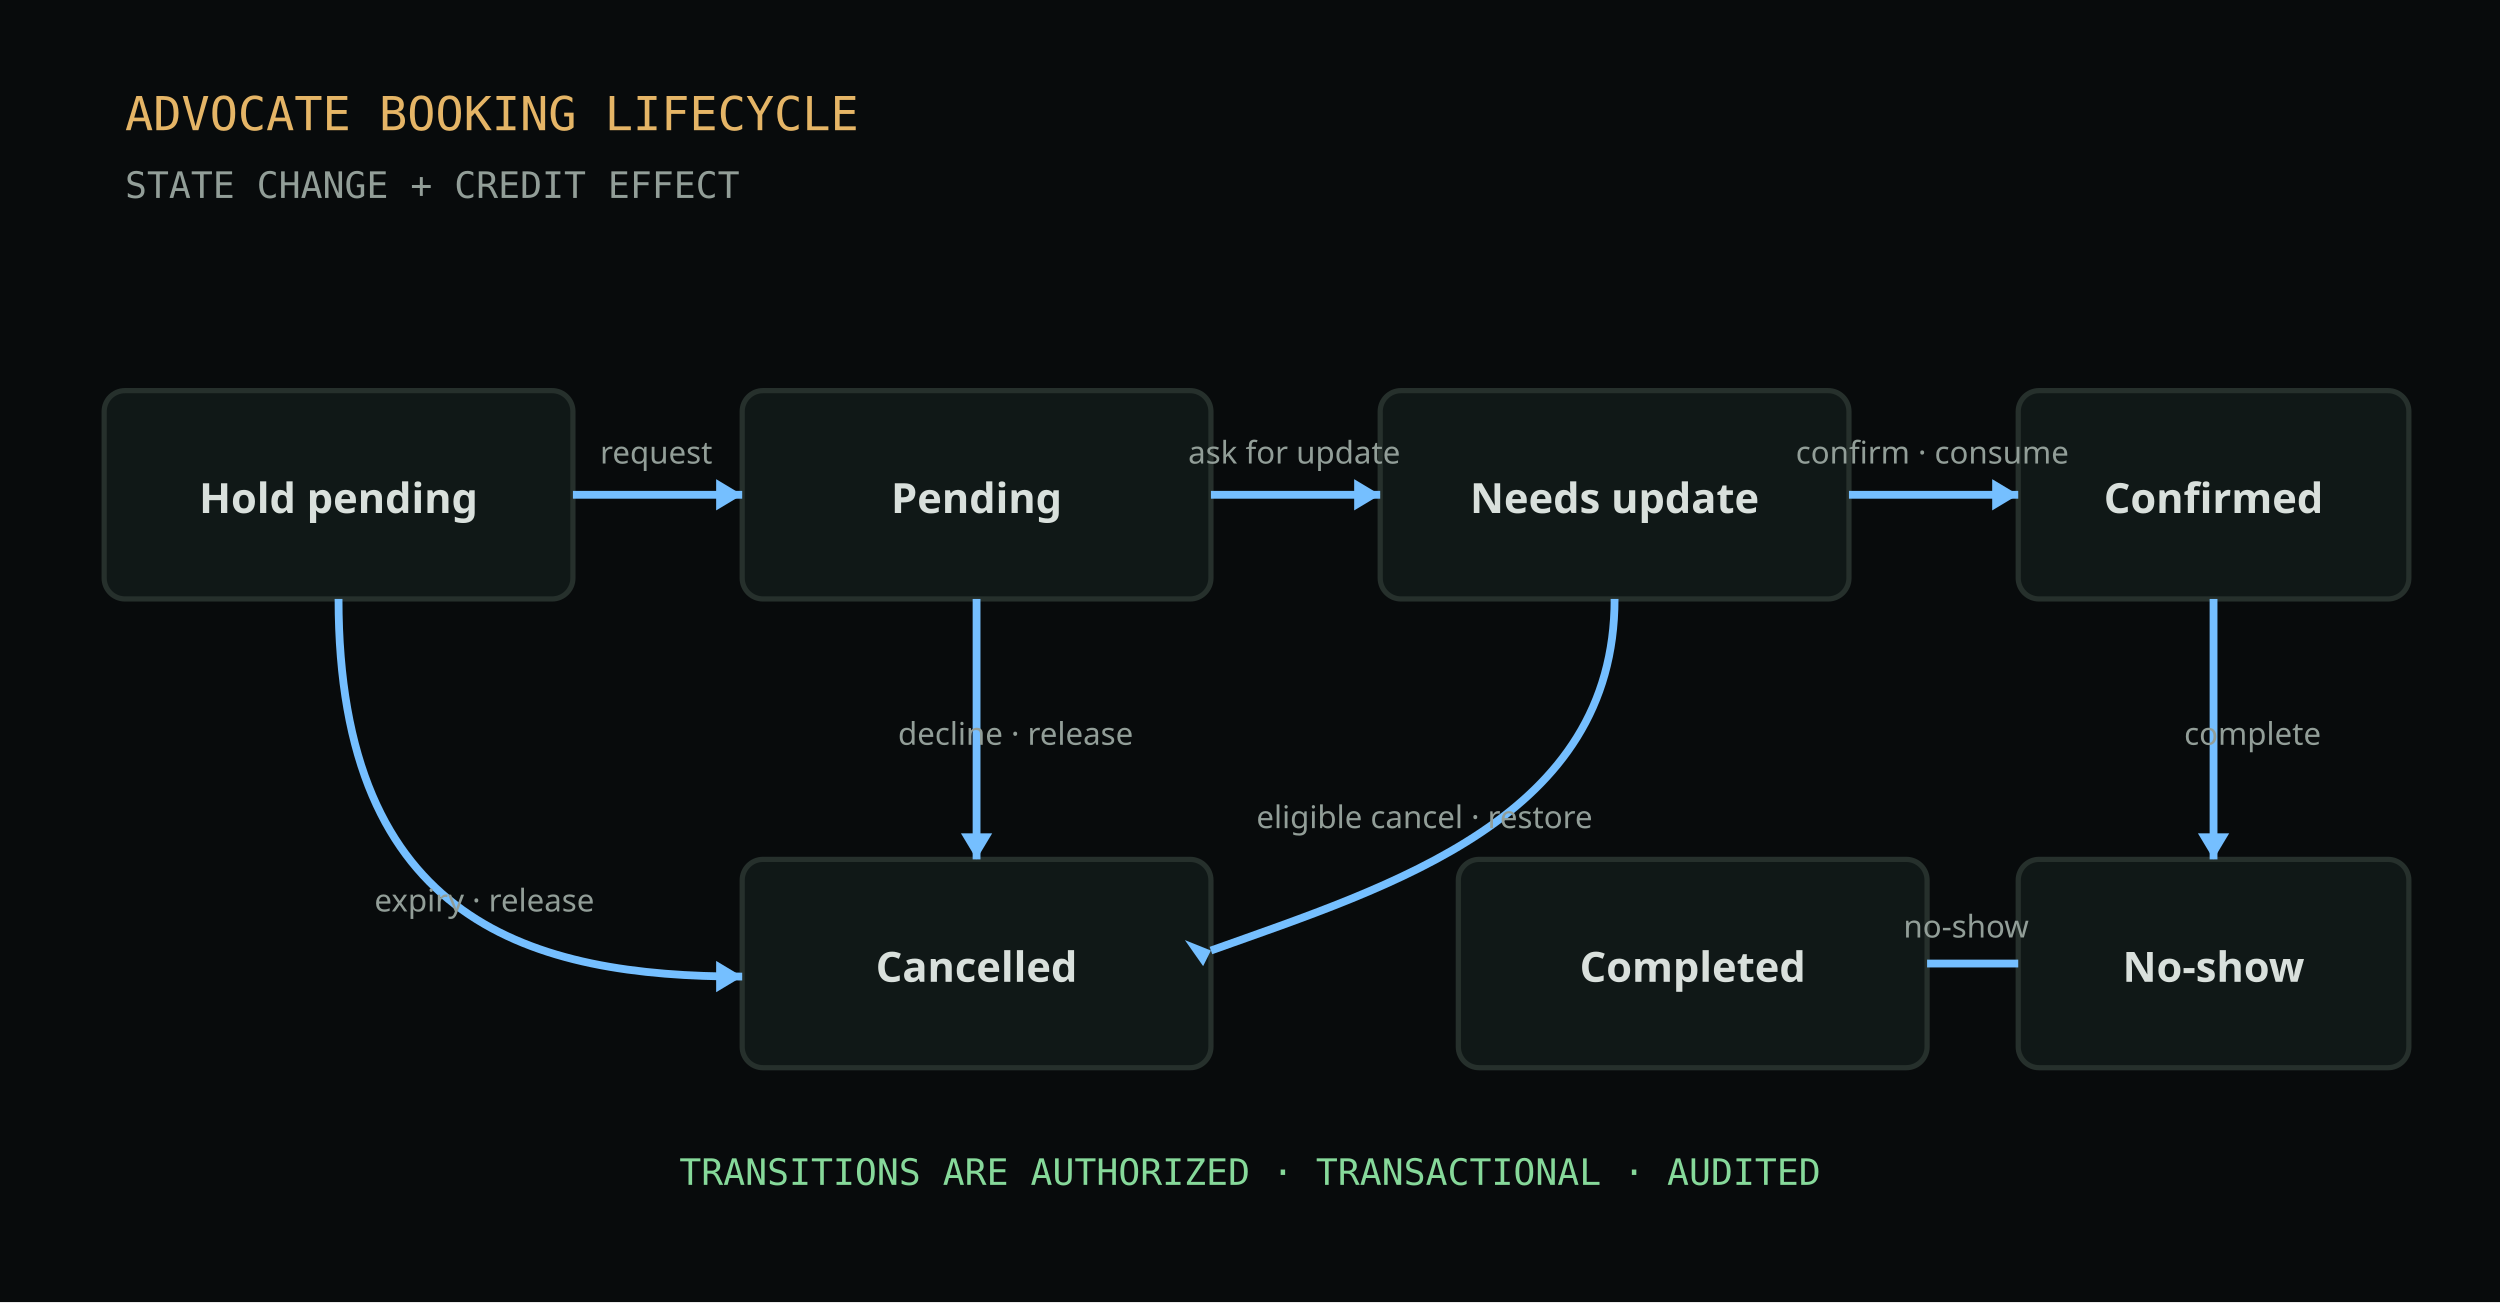
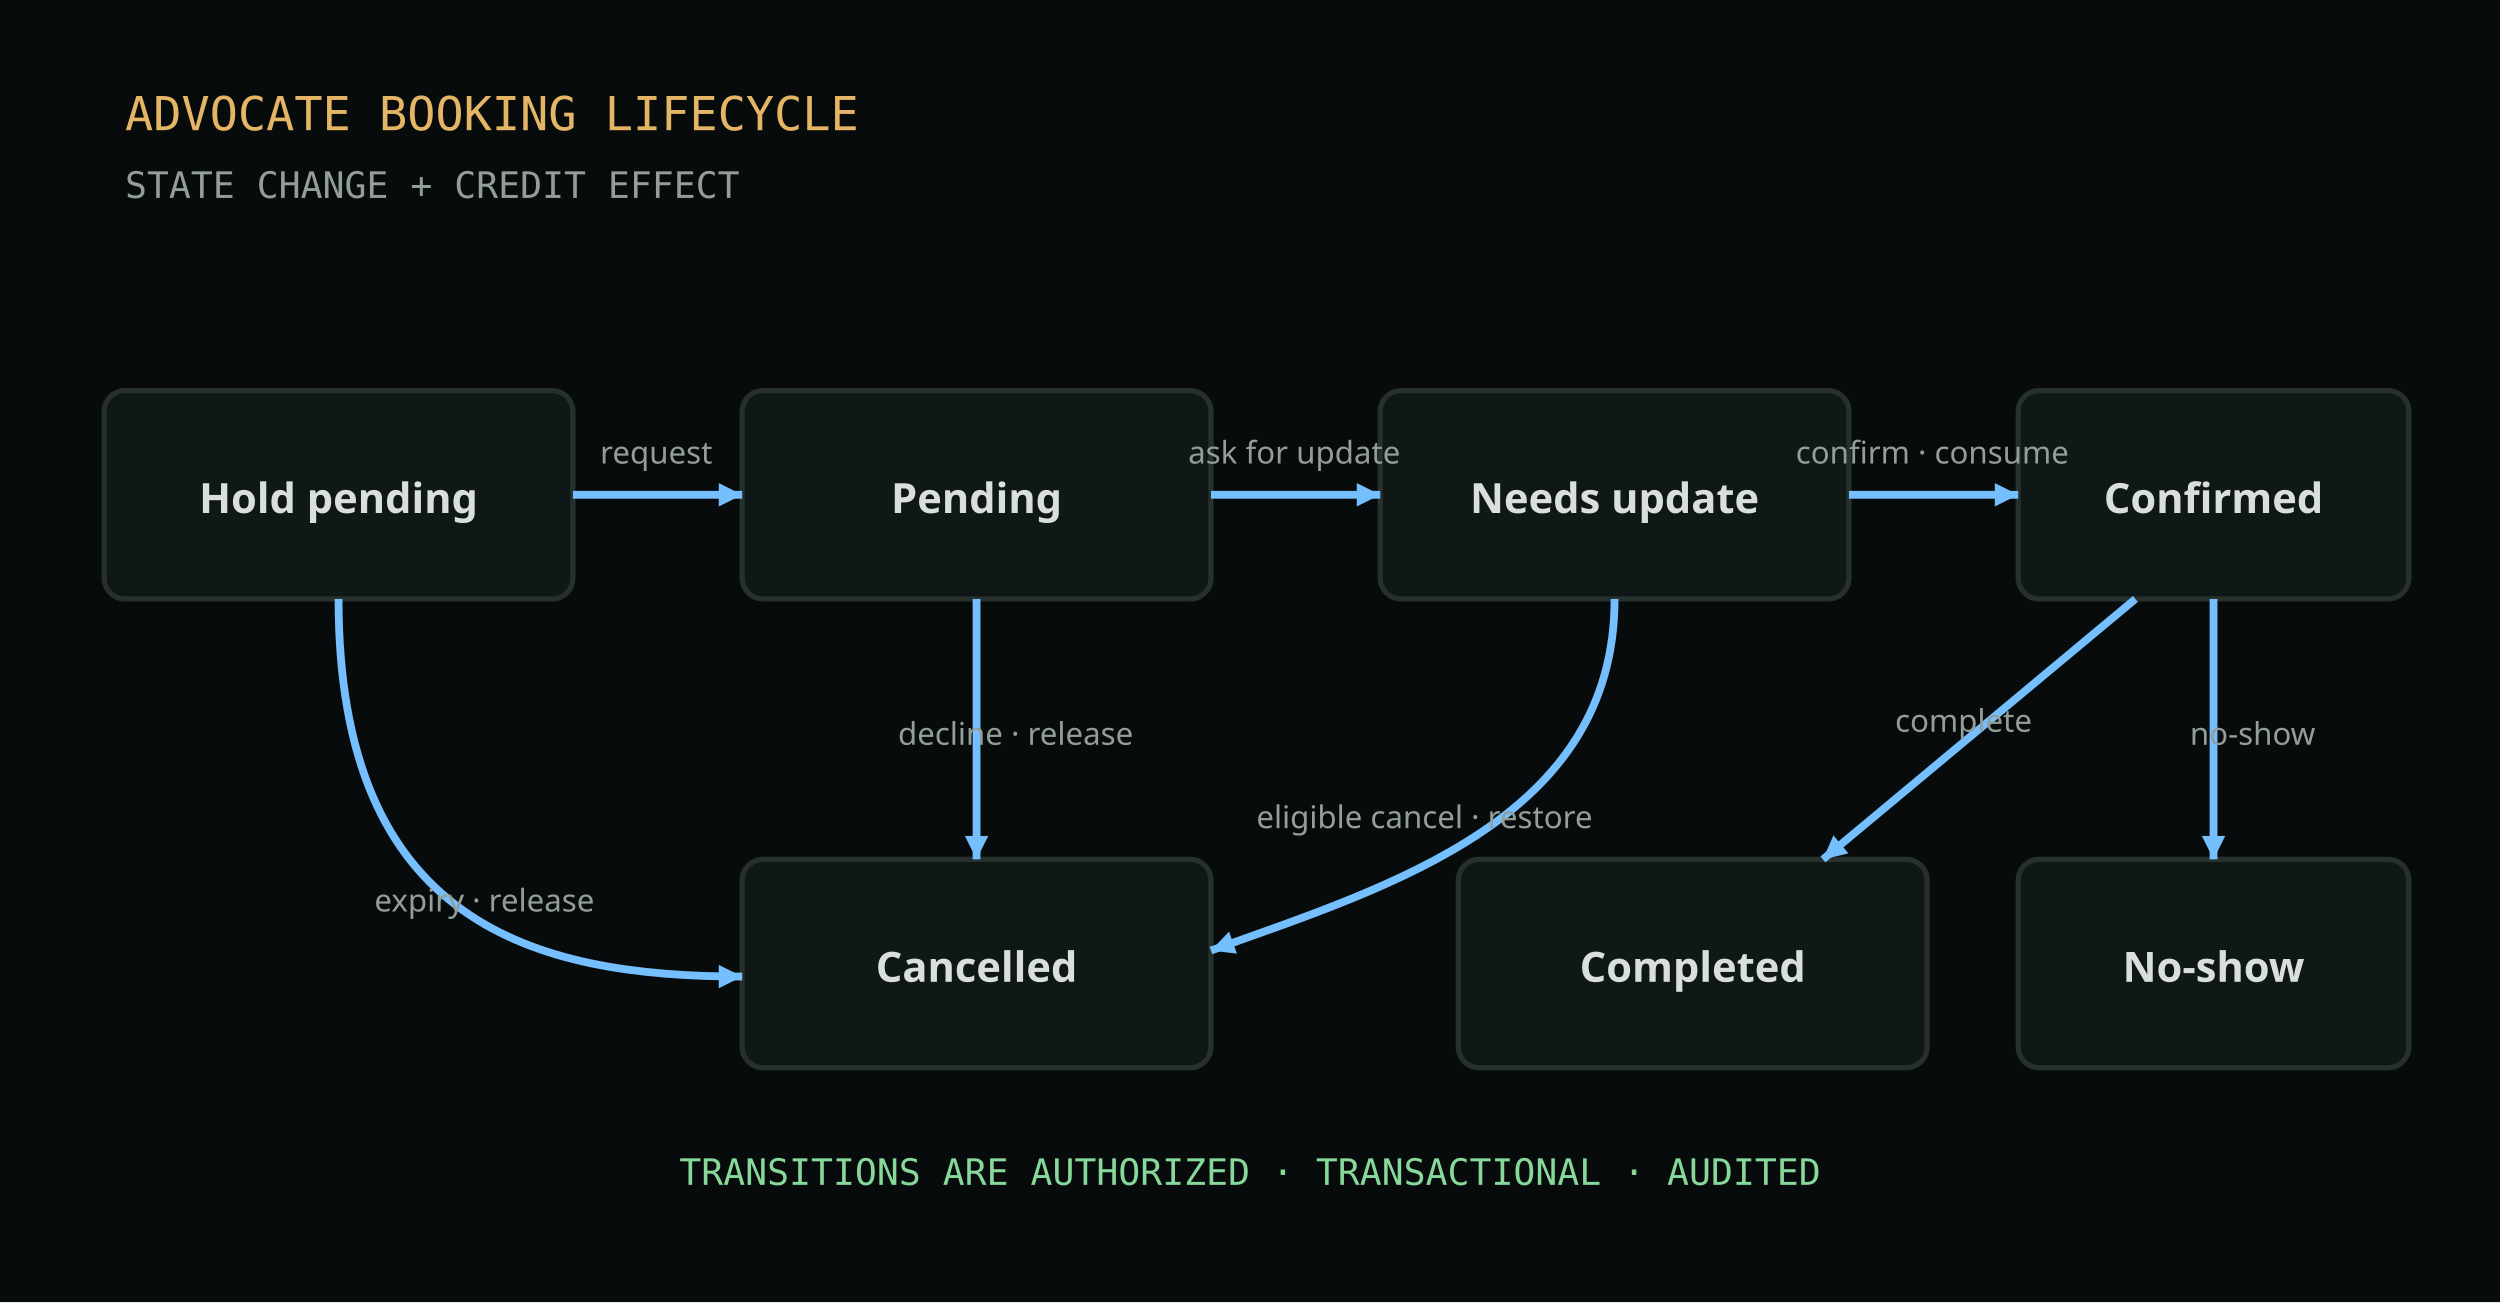
<svg xmlns="http://www.w3.org/2000/svg" width="960" height="500" viewBox="0 0 960 500" role="img" aria-labelledby="title desc">
+   <defs>
+     <marker id="arrowhead" markerWidth="9" markerHeight="9" refX="9" refY="4.5" orient="auto" markerUnits="userSpaceOnUse">
+       <path d="M0 0 L9 4.5 L0 9 Z" fill="#75bfff" />
+     </marker>
+   </defs>
  <rect width="960" height="500" fill="#080b0c" />
  <g font-family="ui-monospace, monospace">
    <text x="48" y="50" fill="#e5b566" font-size="18">ADVOCATE BOOKING LIFECYCLE</text>
    <text x="48" y="76" fill="#929e98" font-size="14">STATE CHANGE + CREDIT EFFECT</text>
  </g>
  <g fill="#101817" stroke="#26302c" stroke-width="2">
    <rect x="40" y="150" width="180" height="80" rx="8" />
    <rect x="285" y="150" width="180" height="80" rx="8" />
    <rect x="530" y="150" width="180" height="80" rx="8" />
    <rect x="775" y="150" width="150" height="80" rx="8" />
    <rect x="285" y="330" width="180" height="80" rx="8" />
    <rect x="560" y="330" width="180" height="80" rx="8" />
    <rect x="775" y="330" width="150" height="80" rx="8" />
  </g>
  <g fill="#d9e0dc" font-family="ui-sans-serif, sans-serif" font-size="16" font-weight="700" text-anchor="middle">
    <text x="130" y="197">Hold pending</text>
    <text x="375" y="197">Pending</text>
    <text x="620" y="197">Needs update</text>
    <text x="850" y="197">Confirmed</text>
    <text x="375" y="377">Cancelled</text>
    <text x="650" y="377">Completed</text>
    <text x="850" y="377">No-show</text>
  </g>
-   <g stroke="#75bfff" stroke-width="3" fill="none">
+   <g stroke="#75bfff" stroke-width="3" fill="none" marker-end="url(#arrowhead)">
    <path d="M220 190h65" />
    <path d="M465 190h65" />
    <path d="M710 190h65" />
    <path d="M375 230v100" />
    <path d="M130 230c0 125 75 145 155 145" />
    <path d="M620 230c0 84-85 110-155 135" />
+     <path d="M820 230 L700 330" />
    <path d="M850 230v100" />
-     <path d="M775 370h-35" />
-   </g>
-   <g fill="#75bfff">
-     <path d="M285 190l-10-6v12z" />
-     <path d="M530 190l-10-6v12z" />
-     <path d="M775 190l-10-6v12z" />
-     <path d="M375 330l-6-10h12z" />
-     <path d="M285 375l-10-6v12z" />
-     <path d="M465 365l-10-4 7 10z" />
-     <path d="M850 330l-6-10h12z" />
  </g>
  <g font-family="ui-sans-serif, sans-serif" font-size="12" fill="#929e98" text-anchor="middle">
    <text x="252" y="178">request</text>
    <text x="497" y="178">ask for update</text>
    <text x="742" y="178">confirm · consume</text>
    <text x="390" y="286">decline · release</text>
    <text x="186" y="350">expiry · release</text>
    <text x="547" y="318">eligible cancel · restore</text>
-     <text x="865" y="286">complete</text>
-     <text x="755" y="360">no-show</text>
+     <text x="754" y="281">complete</text>
+     <text x="865" y="286">no-show</text>
  </g>
  <text x="480" y="455" text-anchor="middle" fill="#86d99a" font-family="ui-monospace, monospace" font-size="14">TRANSITIONS ARE AUTHORIZED · TRANSACTIONAL · AUDITED</text>
</svg>
